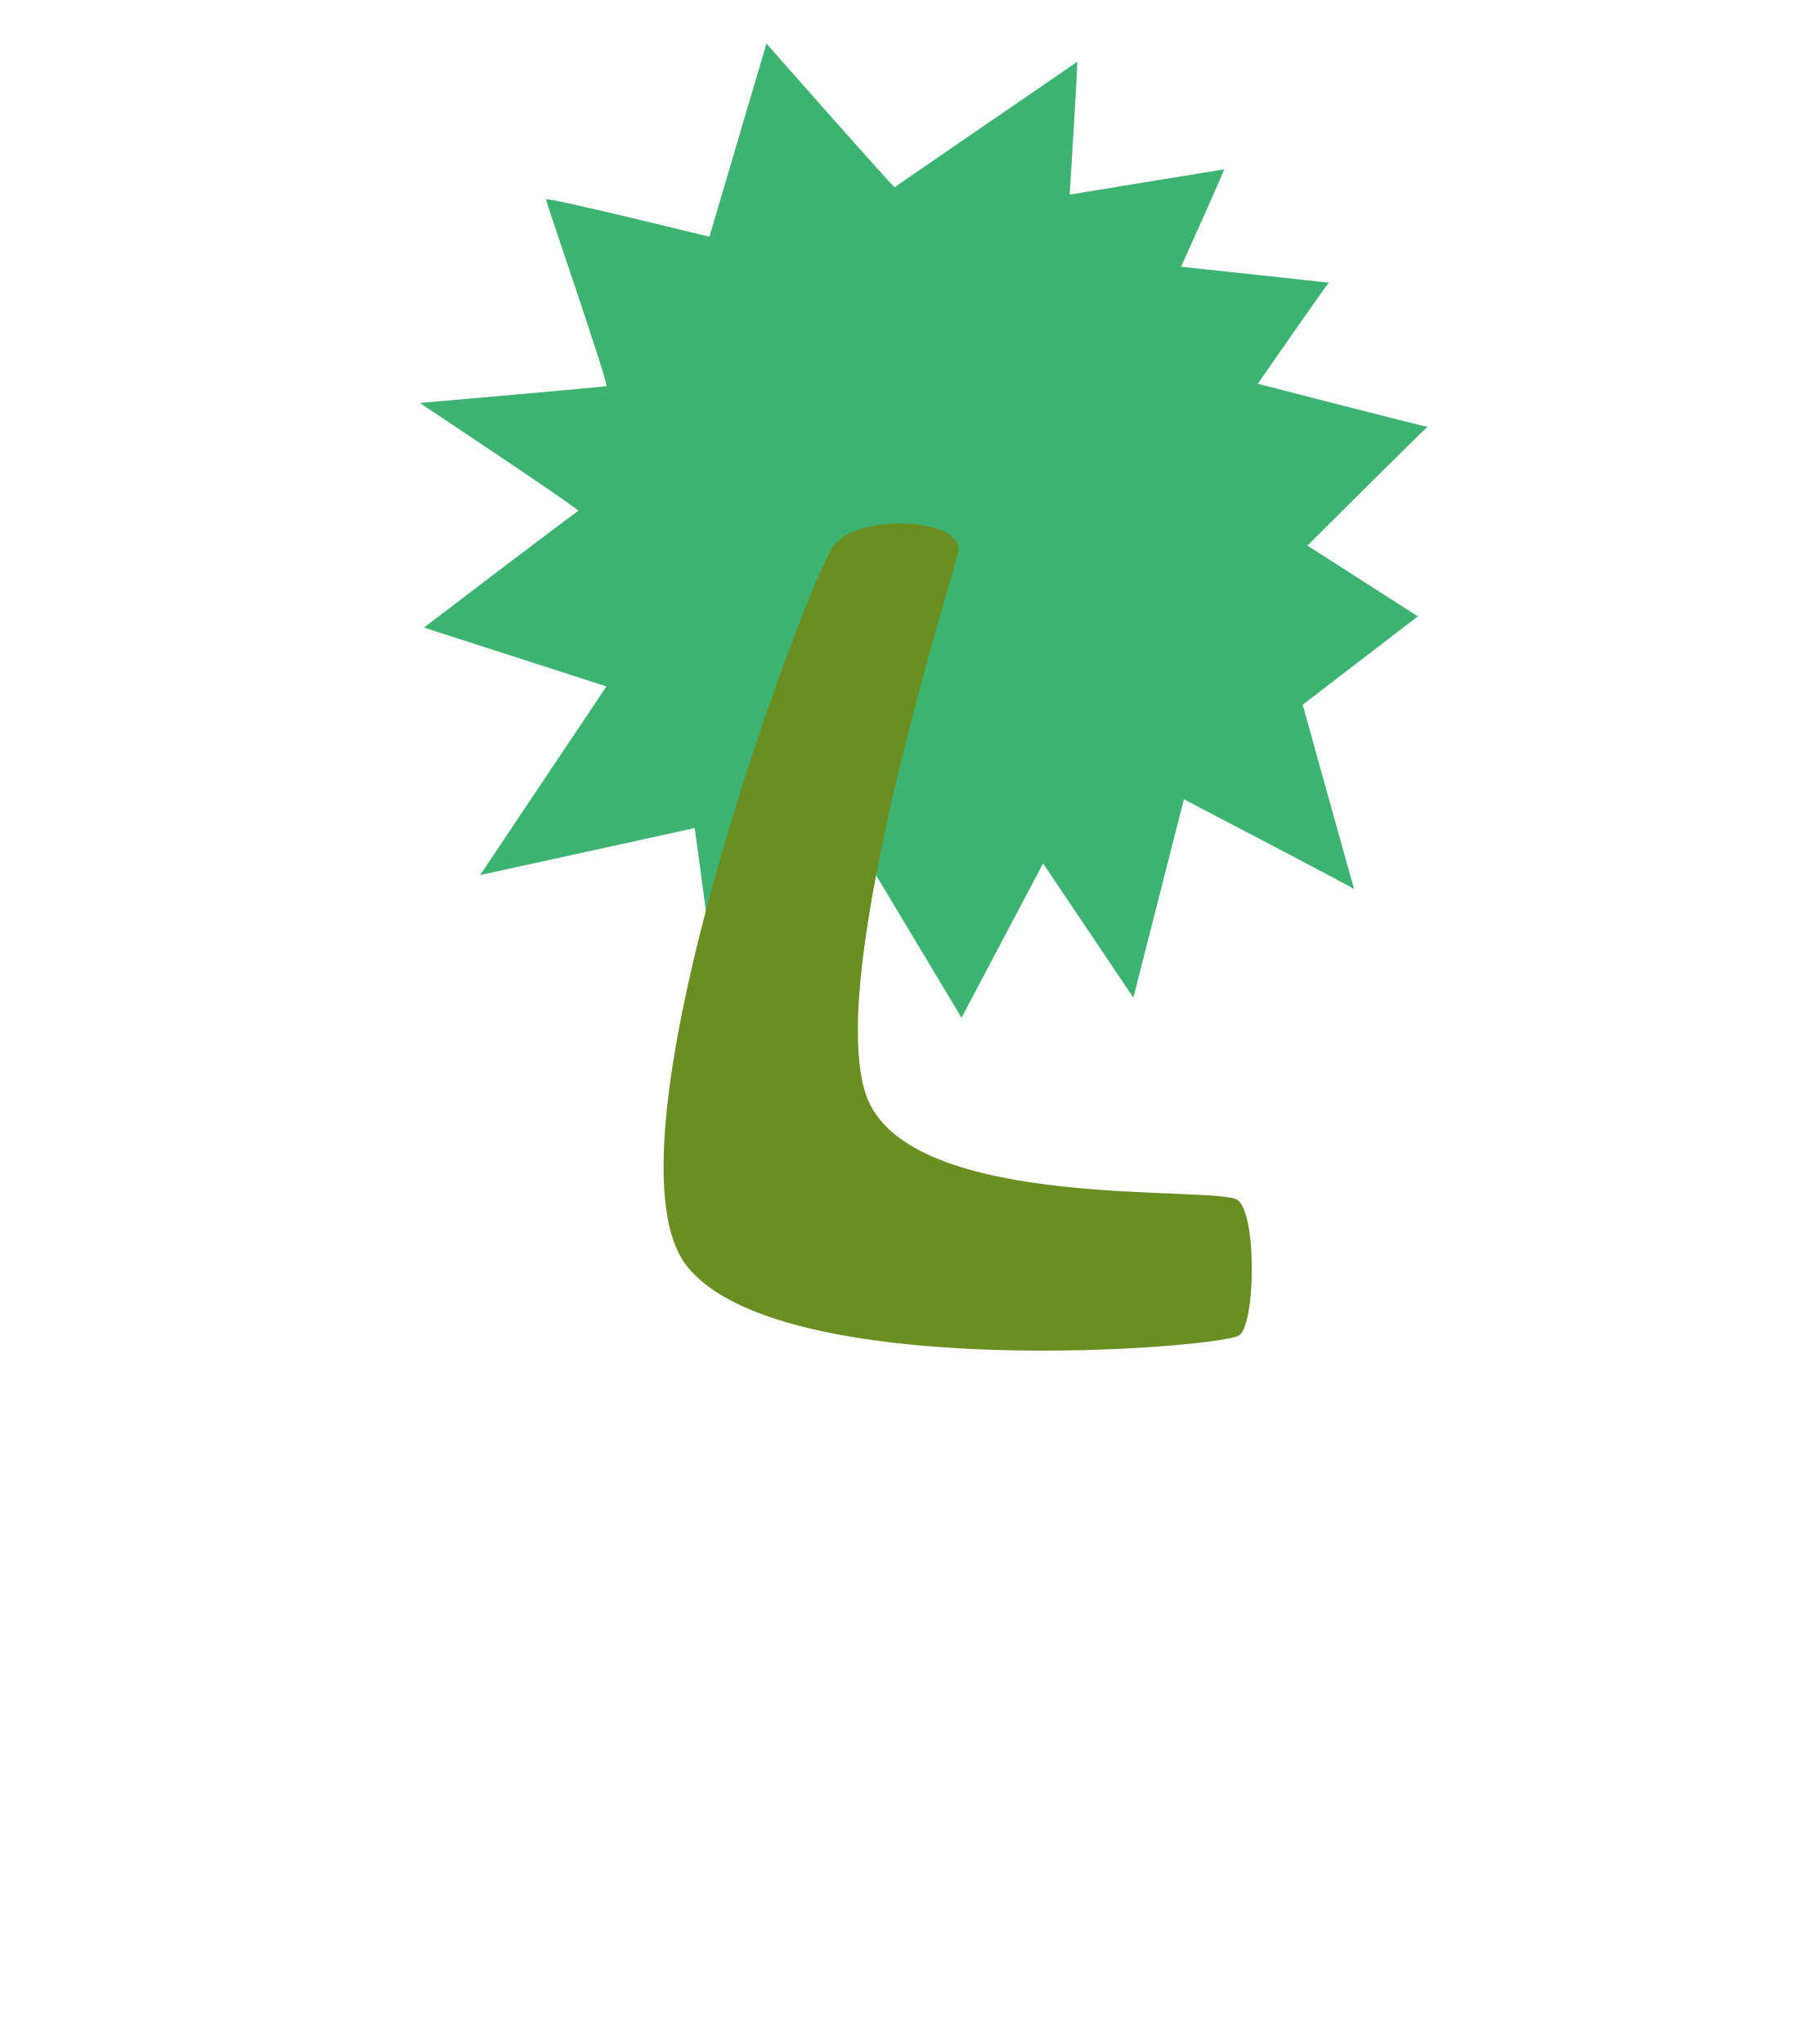
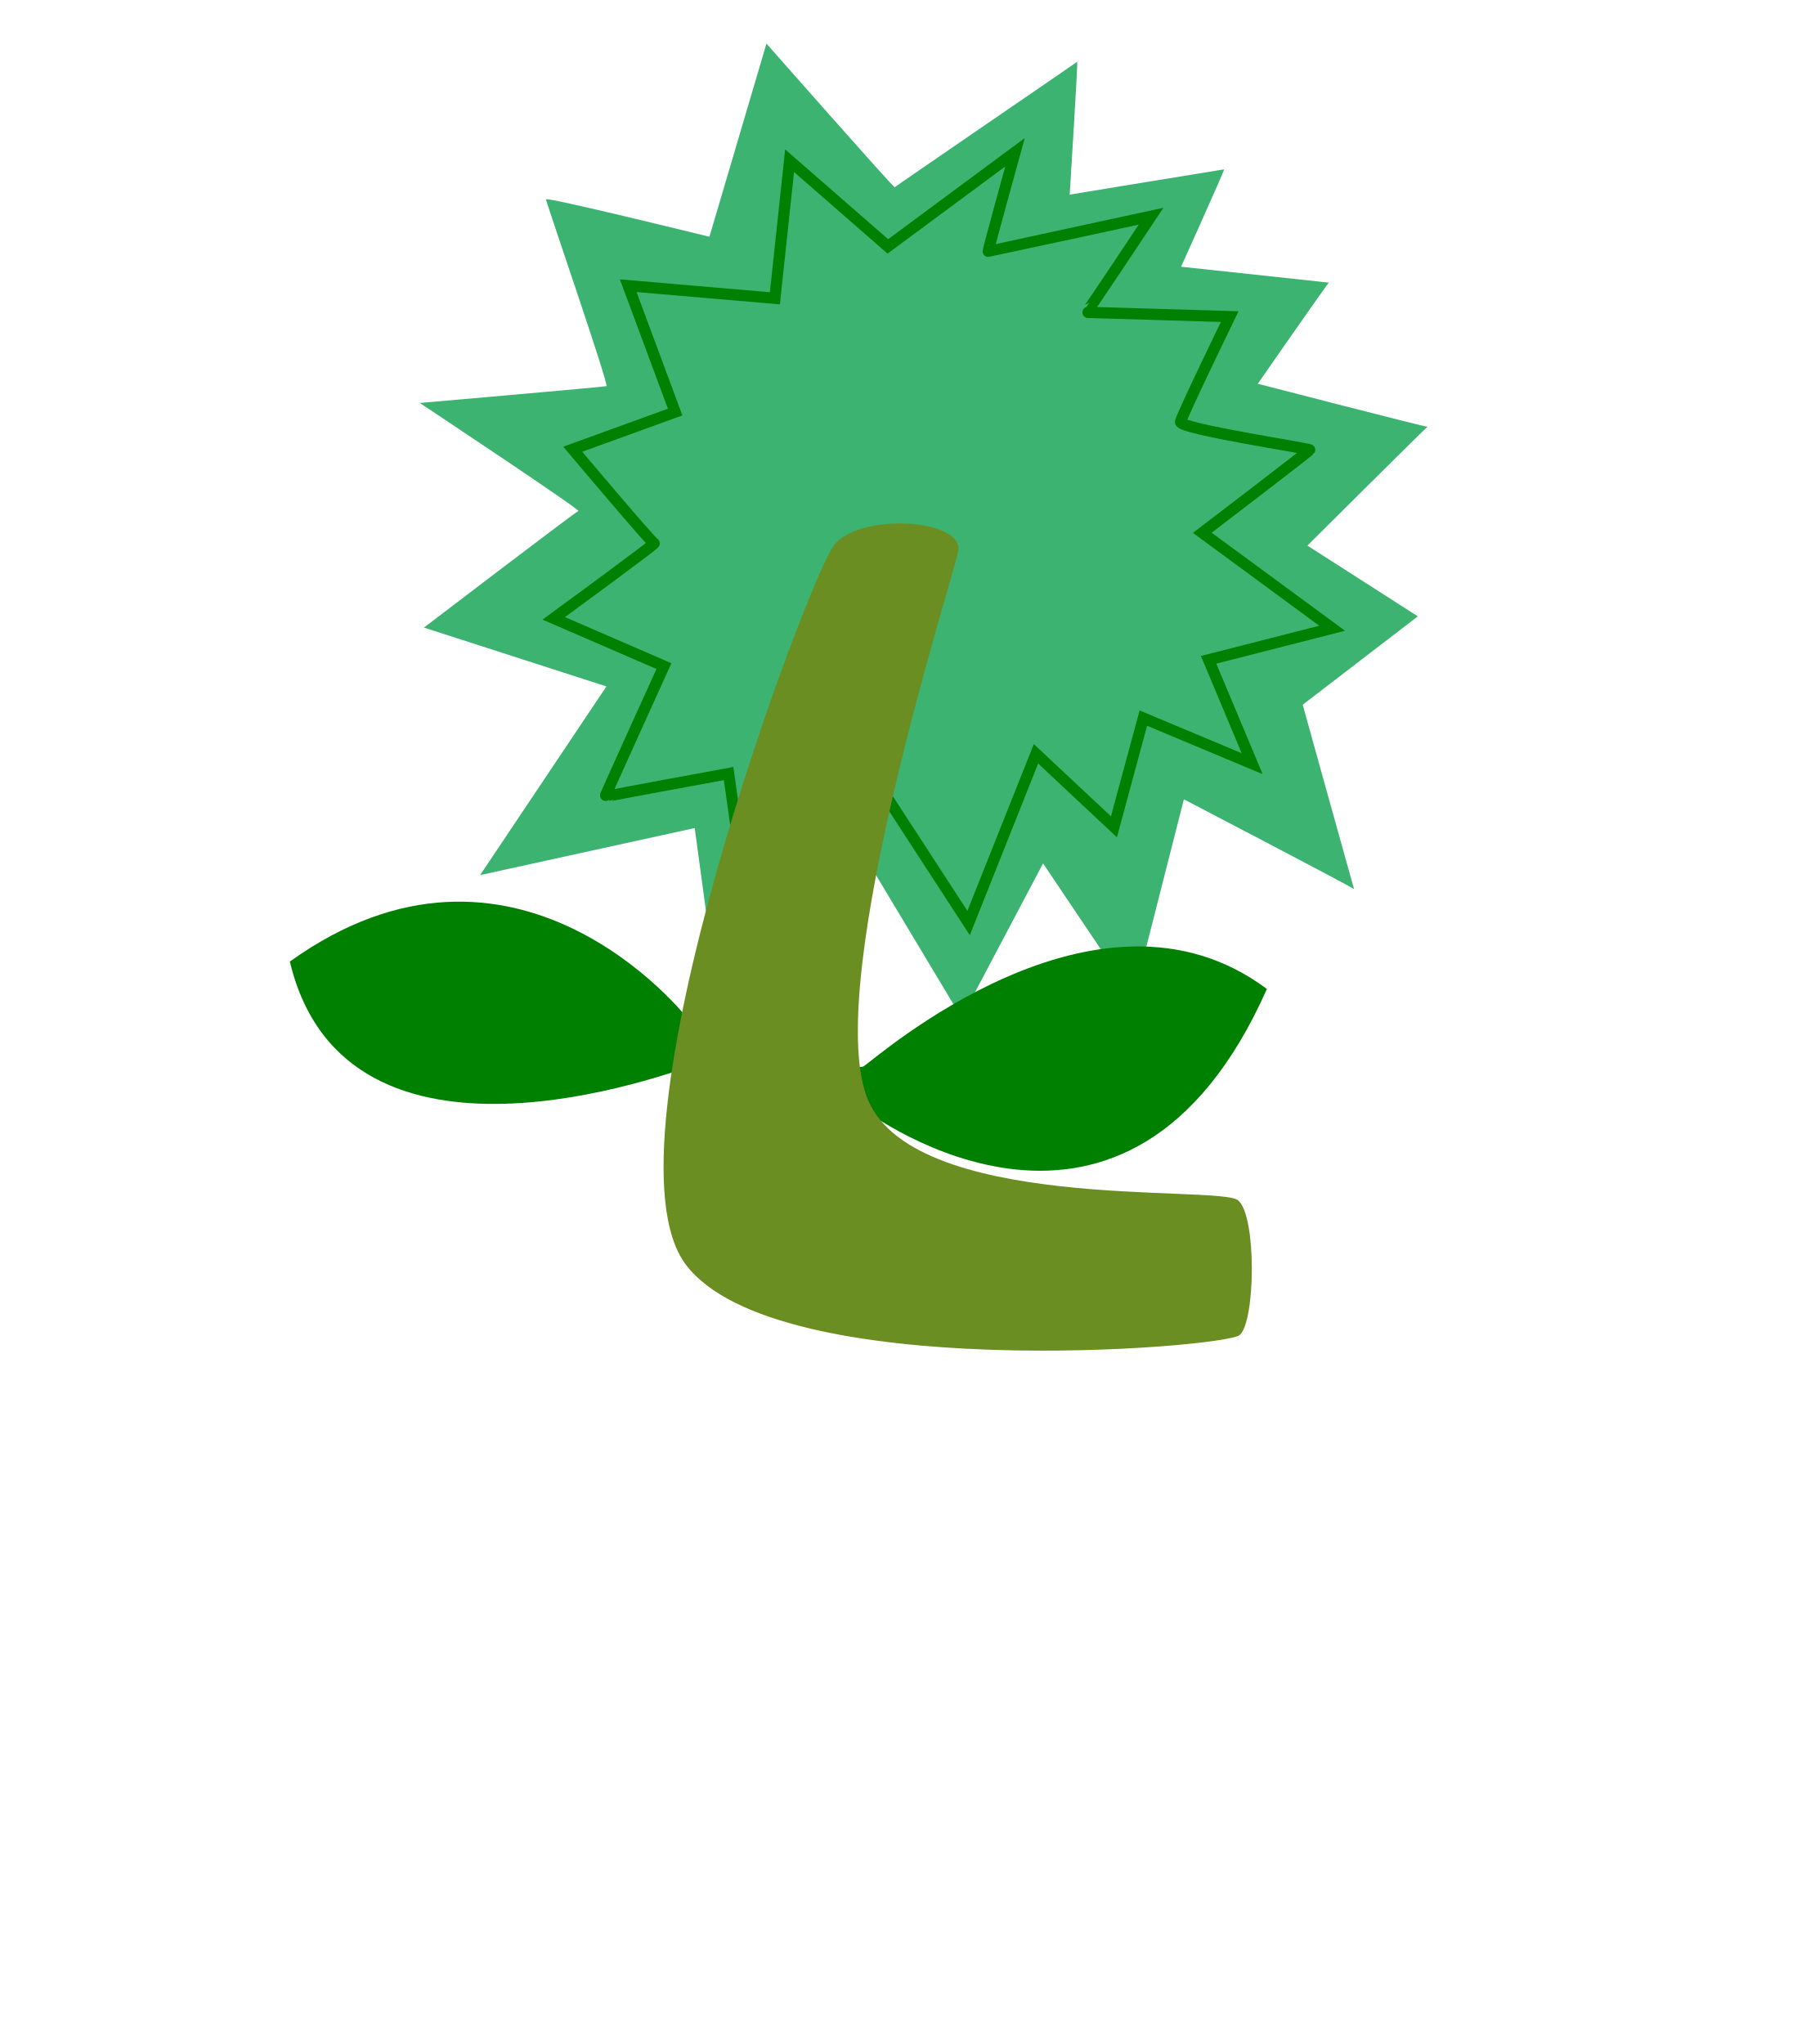
<svg xmlns="http://www.w3.org/2000/svg" width="160" height="182">
-   <path id="petals" fill="mediumseagreen" stroke="black" stroke-width="0" d="M 63.17,21.08            C 63.17,21.08 68.25,3.88 68.25,3.88              68.25,3.88 79.58,16.75 79.67,16.67              79.75,16.58 95.83,5.58 95.92,5.50              96.00,5.42 95.25,17.33 95.25,17.33              95.25,17.33 108.92,15.08 109.00,15.08              109.08,15.08 105.17,23.75 105.17,23.75              105.17,23.75 118.42,25.17 118.33,25.17              118.25,25.17 112.00,34.17 112.00,34.17              112.00,34.17 127.12,38.08 127.12,38.00              127.12,37.92 116.42,48.58 116.42,48.58              116.42,48.58 126.25,54.88 126.25,54.88              126.25,54.88 116.00,62.75 116.00,62.75              116.00,62.75 120.58,79.25 120.58,79.17              120.58,79.08 105.42,71.17 105.42,71.17              105.42,71.17 100.92,88.83 100.92,88.83              100.92,88.83 92.88,76.88 92.88,76.88              92.88,76.88 85.62,90.62 85.62,90.62              85.62,90.62 77.75,77.50 77.75,77.50              77.75,77.50 64.08,90.08 64.08,90.08              64.08,90.08 61.86,73.73 61.86,73.73              61.86,73.73 42.75,77.92 42.75,77.92              42.75,77.92 54.00,61.12 54.00,61.12              54.00,61.12 37.75,55.88 37.75,55.88              37.75,55.88 51.25,45.58 51.50,45.50              51.75,45.42 37.38,35.88 37.38,35.88              37.38,35.88 53.75,34.46 54.00,34.38              54.25,34.29 48.62,18.00 48.62,17.75              48.62,17.50 63.17,21.08 63.17,21.08 Z            M 38.25,35.50M 38.25,35.50" />
-   <path id="stem sit" fill="olivedrab" stroke="black" stroke-width="0" d="M 61.08,112.62            C 53.00,101.96 71.95,51.60 74.23,48.59              76.50,45.58 85.95,46.18 85.32,49.14              84.68,52.09 73.46,86.92 77.12,97.50              80.79,108.08 108.58,105.46 110.25,106.88              111.92,108.29 111.79,117.71 110.38,118.88              108.96,120.04 69.17,123.29 61.08,112.62 Z" />
+   <path fill="mediumseagreen" d="M 63.17,21.08            C 63.17,21.08 68.25,3.88 68.25,3.88              68.25,3.88 79.58,16.75 79.67,16.67              79.75,16.58 95.83,5.58 95.92,5.50              96.00,5.42 95.25,17.33 95.25,17.33              95.25,17.33 108.92,15.08 109.00,15.08              109.08,15.08 105.17,23.75 105.17,23.75              105.17,23.75 118.42,25.17 118.33,25.17              118.25,25.17 112.00,34.17 112.00,34.17              112.00,34.17 127.12,38.08 127.12,38.00              127.12,37.92 116.42,48.58 116.42,48.58              116.42,48.58 126.25,54.88 126.25,54.88              126.25,54.88 116.00,62.75 116.00,62.75              116.00,62.75 120.58,79.25 120.58,79.17              120.58,79.08 105.42,71.17 105.42,71.17              105.42,71.17 100.92,88.83 100.92,88.83              100.92,88.83 92.88,76.88 92.88,76.88              92.88,76.88 85.62,90.62 85.62,90.62              85.62,90.62 77.75,77.50 77.75,77.50              77.75,77.50 64.08,90.08 64.08,90.08              64.08,90.08 61.86,73.73 61.86,73.73              61.86,73.73 42.75,77.92 42.75,77.92              42.75,77.92 54.00,61.12 54.00,61.12              54.00,61.12 37.75,55.88 37.75,55.88              37.75,55.88 51.25,45.58 51.50,45.50              51.75,45.42 37.38,35.88 37.38,35.88              37.38,35.88 53.75,34.46 54.00,34.38              54.25,34.29 48.62,18.00 48.62,17.75              48.62,17.50 63.17,21.08 63.17,21.08 Z            M 38.25,35.50M 38.25,35.50" />
+   <path fill="none" stroke="green" stroke-width="1" d="M 92.25,67.12            C 92.25,67.12 99.19,73.62 99.19,73.62              99.19,73.62 101.81,63.94 101.81,63.94              101.81,63.94 111.50,68.00 111.50,68.00              111.50,68.00 107.62,58.75 107.62,58.75              107.62,58.75 118.62,55.94 118.62,55.94              118.62,55.94 107.06,47.44 107.06,47.44              107.06,47.44 116.56,40.19 116.62,40.06              116.69,39.94 105.00,38.19 105.12,37.56              105.25,36.94 109.50,28.19 109.50,28.19              109.50,28.19 96.69,27.81 96.75,27.81              96.81,27.81 102.50,19.25 102.50,19.25              102.50,19.25 88.06,22.38 88.00,22.38              87.94,22.38 90.38,13.56 90.38,13.56              90.38,13.56 79.06,21.94 79.06,21.94              79.06,21.94 70.31,14.31 70.31,14.31              70.31,14.31 69.00,26.56 69.00,26.56              69.00,26.56 55.94,25.44 55.94,25.44              55.94,25.44 60.12,36.69 60.12,36.69              60.12,36.69 51.00,40.00 51.00,40.00              51.00,40.00 58.06,48.38 58.25,48.38              58.44,48.38 49.31,55.06 49.31,55.06              49.31,55.06 59.12,59.31 59.12,59.31              59.12,59.31 53.81,71.00 53.88,70.94              53.94,70.88 64.88,68.88 64.88,68.88              64.88,68.88 66.56,80.81 66.56,80.81              66.56,80.81 78.81,70.75 78.81,70.75              78.81,70.75 86.25,82.19 86.25,82.19              86.25,82.19 92.25,67.12 92.25,67.12 Z" />
+   <path fill="green" d="M 76.38,98.38            C 77.82,99.61 100.44,115.94 112.81,88.06              97.69,76.75 77.94,94.31 76.91,94.94              75.88,95.56 62.00,91.91 61.50,91.06              61.00,90.22 45.75,71.31 25.81,85.62              30.81,106.56 60.09,95.31 61.38,95.00              62.66,94.69 74.93,97.14 76.38,98.38 Z" />
+   <path fill="olivedrab" d="M 61.08,112.62            C 53.00,101.96 71.95,51.60 74.23,48.59              76.50,45.58 85.95,46.18 85.32,49.14              84.68,52.09 73.46,86.92 77.12,97.50              80.79,108.08 108.58,105.46 110.25,106.88              111.92,108.29 111.79,117.71 110.38,118.88              108.96,120.04 69.17,123.29 61.08,112.62 Z" />
</svg>
